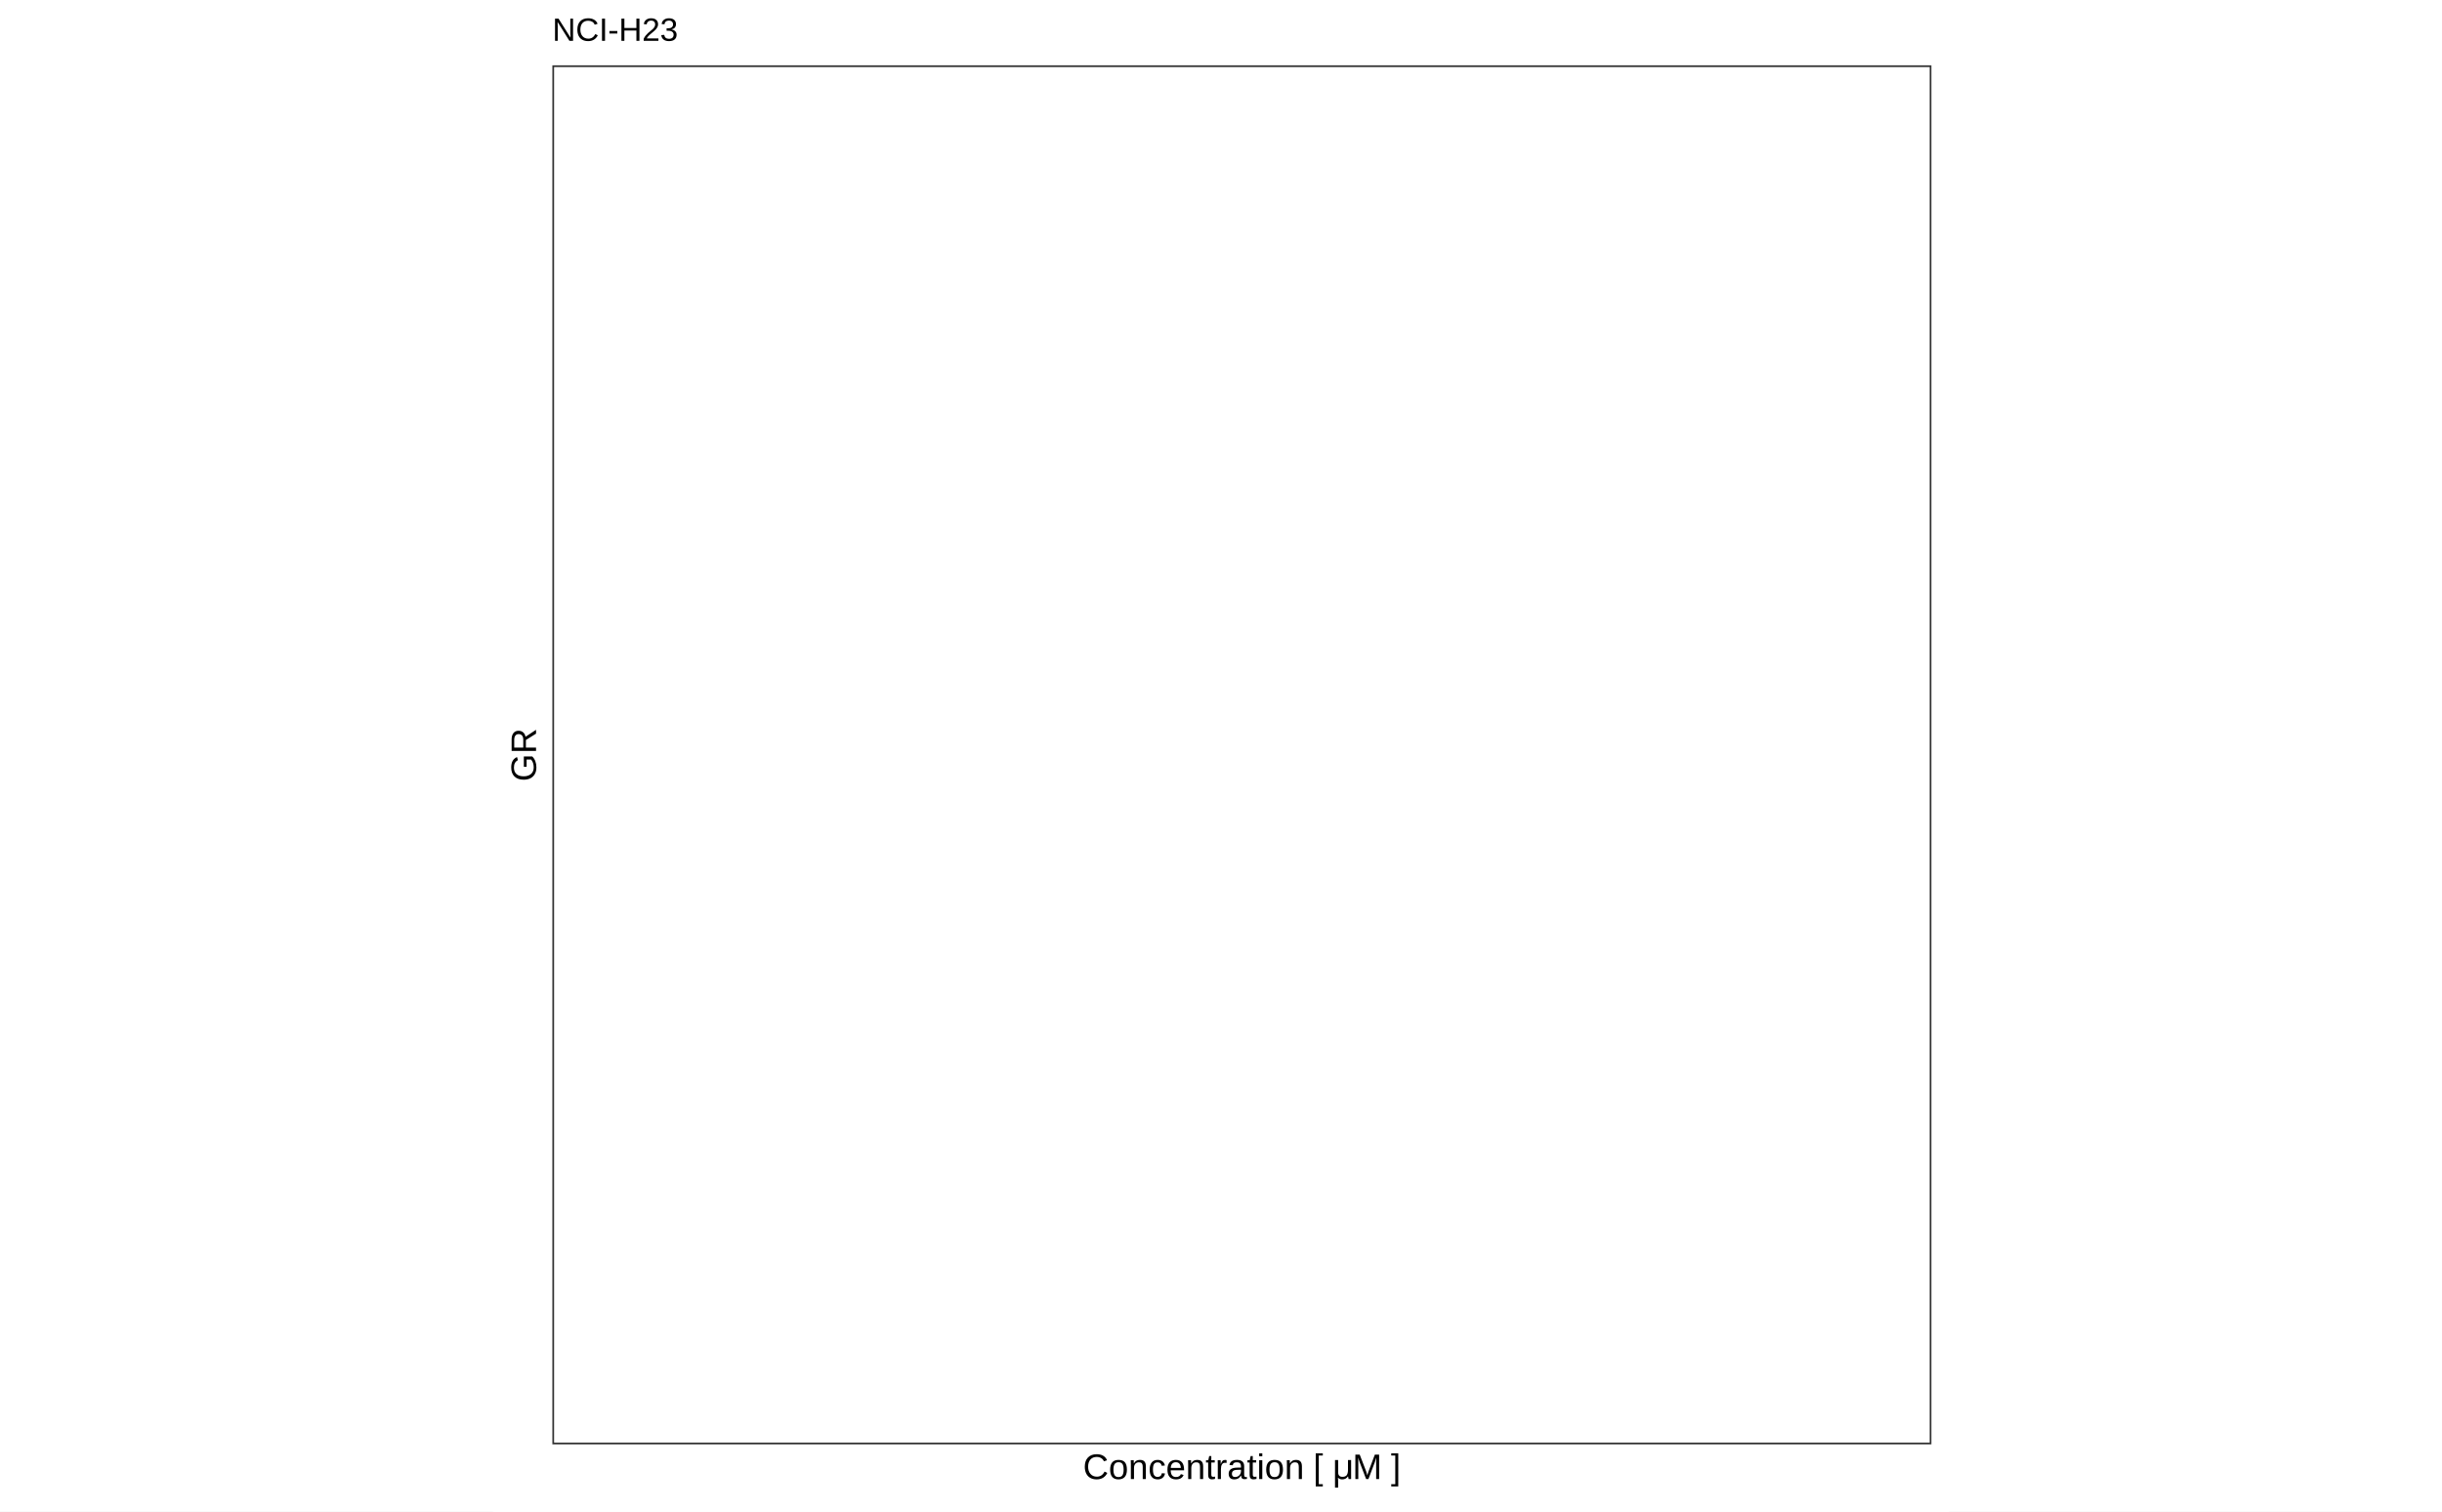
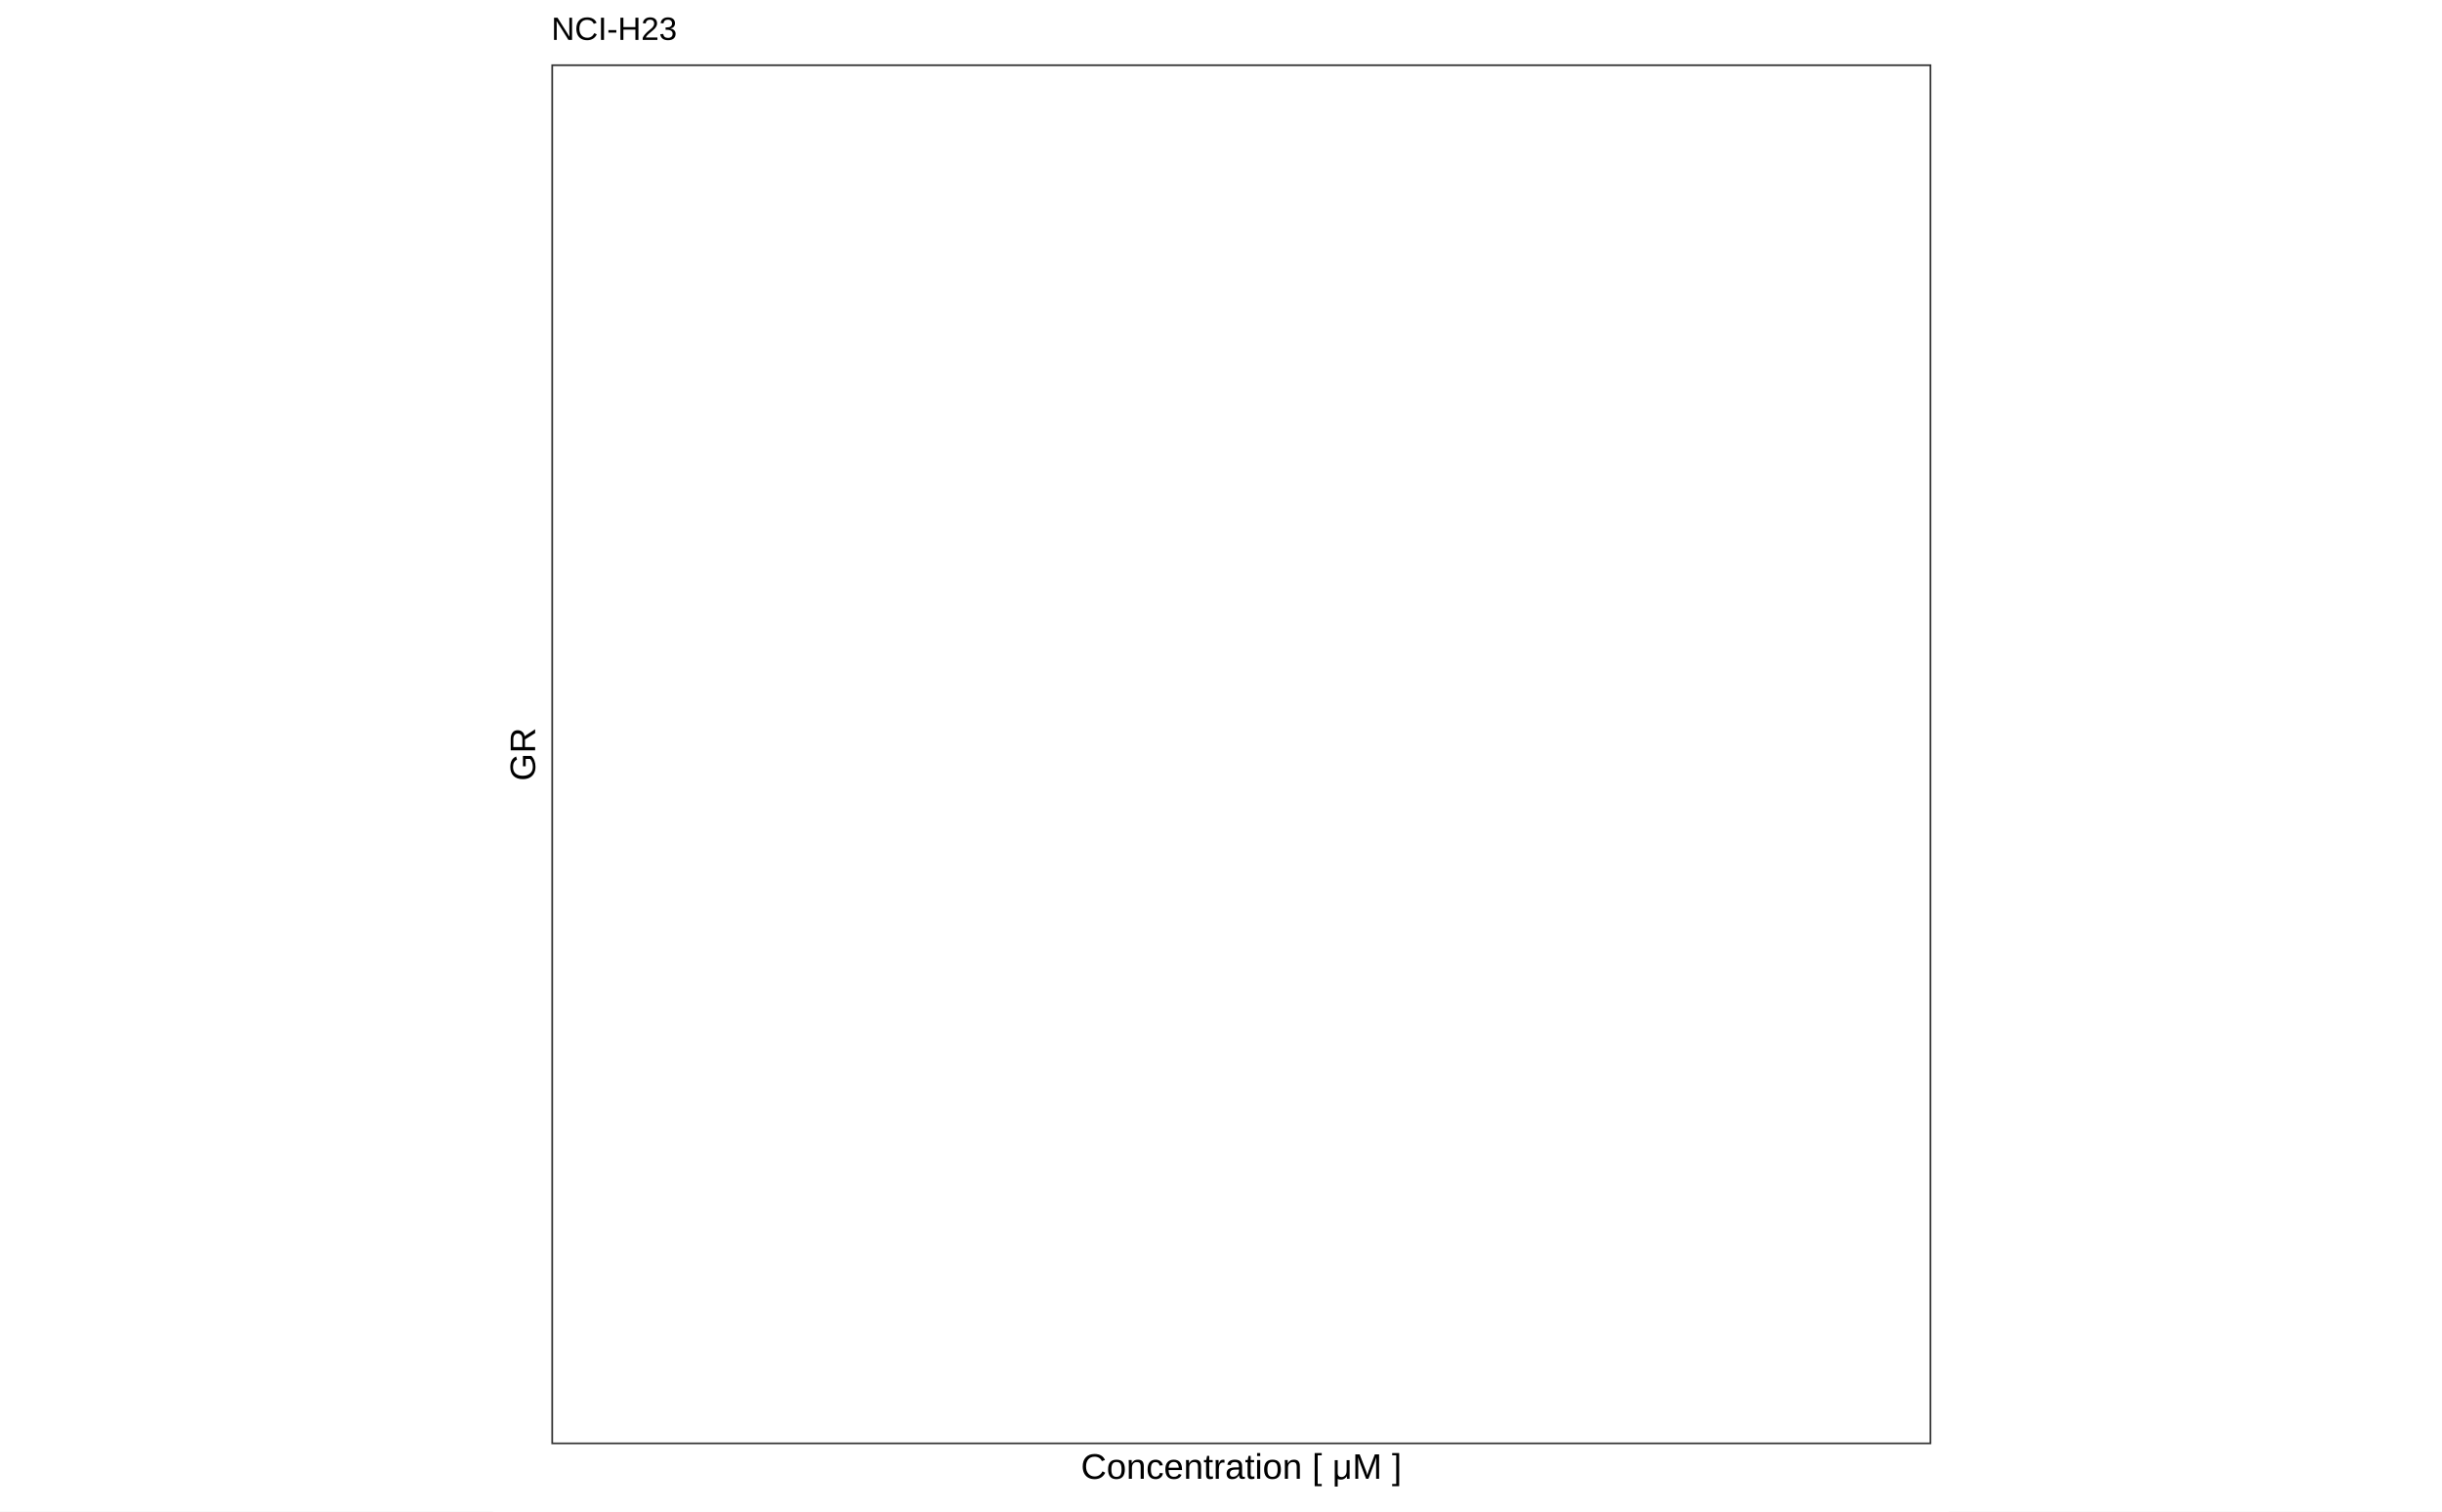
<svg xmlns="http://www.w3.org/2000/svg" width="756.00pt" height="468.00pt" viewBox="0 0 756.00 468.00">
  <g class="svglite">
    <defs>
      <style type="text/css">
    .svglite line, .svglite polyline, .svglite polygon, .svglite path, .svglite rect, .svglite circle {
      fill: none;
      stroke: #000000;
      stroke-linecap: round;
      stroke-linejoin: round;
      stroke-miterlimit: 10.00;
    }
    .svglite text {
      white-space: pre;
    }
    .svglite g.glyphgroup path {
      fill: inherit;
      stroke: none;
    }
  </style>
    </defs>
    <rect width="100%" height="100%" style="stroke: none; fill: #FFFFFF;" />
    <defs>
      <clipPath id="cpMC4wMHw3NTYuMDB8MC4wMHw0NjguMDA=">
        <rect x="0.00" y="0.00" width="756.00" height="468.00" />
      </clipPath>
    </defs>
    <g clip-path="url(#cpMC4wMHw3NTYuMDB8MC4wMHw0NjguMDA=)">
</g>
    <defs>
-       <clipPath id="cpMTUyLjU5fDYwMy40MXwwLjAwfDQ2OC4wMA==">
-         <rect x="152.59" y="0.00" width="450.82" height="468.00" />
+       <clipPath id="cpMTUyLjYyfDYwMy4zOHwwLjAwfDQ2OC4wMA==">
+         <rect x="152.62" y="0.00" width="450.76" height="468.00" />
      </clipPath>
    </defs>
-     <g clip-path="url(#cpMTUyLjU5fDYwMy40MXwwLjAwfDQ2OC4wMA==)">
-       <rect x="152.59" y="-0" width="450.82" height="468.00" style="stroke-width: 1.07; stroke: #FFFFFF; fill: #FFFFFF;" />
+     <g clip-path="url(#cpMTUyLjYyfDYwMy4zOHwwLjAwfDQ2OC4wMA==)">
+       <rect x="152.62" y="-0" width="450.76" height="468.00" style="stroke-width: 1.07; stroke: #FFFFFF; fill: #FFFFFF;" />
    </g>
    <g clip-path="url(#cpMC4wMHw3NTYuMDB8MC4wMHw0NjguMDA=)">
</g>
    <defs>
-       <clipPath id="cpMTcxLjAwfDU5Ny45M3wyMC4yM3w0NDcuMTU=">
-         <rect x="171.00" y="20.23" width="426.93" height="426.93" />
+       <clipPath id="cpMTcwLjY5fDU5Ny45MHwxOS45Mnw0NDcuMTM=">
+         <rect x="170.69" y="19.92" width="427.21" height="427.21" />
      </clipPath>
    </defs>
-     <g clip-path="url(#cpMTcxLjAwfDU5Ny45M3wyMC4yM3w0NDcuMTU=)">
-       <rect x="171.00" y="20.23" width="426.93" height="426.93" style="stroke-width: 1.07; stroke: none; fill: #FFFFFF;" />
-       <rect x="171.00" y="20.23" width="426.93" height="426.93" style="stroke-width: 1.07; stroke: #333333;" />
+     <g clip-path="url(#cpMTcwLjY5fDU5Ny45MHwxOS45Mnw0NDcuMTM=)">
+       <rect x="170.69" y="19.92" width="427.21" height="427.21" style="stroke-width: 1.07; stroke: none; fill: #FFFFFF;" />
+       <rect x="170.69" y="19.92" width="427.21" height="427.21" style="stroke-width: 1.07; stroke: #333333;" />
    </g>
    <g clip-path="url(#cpMC4wMHw3NTYuMDB8MC4wMHw0NjguMDA=)">
-       <text x="335.27" y="457.91" style="font-size: 11.00px; font-family: &quot;Arial&quot;;" textLength="68.53px" lengthAdjust="spacingAndGlyphs">Concentration</text>
-       <text x="403.80" y="457.91" style="font-size: 11.00px; font-family: &quot;Symbol&quot;;" textLength="2.75px" lengthAdjust="spacingAndGlyphs"> </text>
-       <text x="406.55" y="457.91" style="font-size: 11.00px; font-family: &quot;Arial&quot;;" textLength="3.06px" lengthAdjust="spacingAndGlyphs">[</text>
-       <text x="409.61" y="457.91" style="font-size: 11.00px; font-family: &quot;Symbol&quot;;" textLength="2.75px" lengthAdjust="spacingAndGlyphs"> </text>
-       <text x="412.36" y="457.91" style="font-size: 11.00px; font-family: &quot;Symbol&quot;;" textLength="6.34px" lengthAdjust="spacingAndGlyphs">μ</text>
-       <text x="418.69" y="457.91" style="font-size: 11.00px; font-family: &quot;Arial&quot;;" textLength="9.16px" lengthAdjust="spacingAndGlyphs">M</text>
-       <text x="427.86" y="457.91" style="font-size: 11.00px; font-family: &quot;Symbol&quot;;" textLength="2.75px" lengthAdjust="spacingAndGlyphs"> </text>
-       <text x="430.61" y="457.91" style="font-size: 11.00px; font-family: &quot;Arial&quot;;" textLength="3.06px" lengthAdjust="spacingAndGlyphs">]</text>
-       <text transform="translate(165.95,233.69) rotate(-90)" text-anchor="middle" style="font-size: 11.00px; font-family: &quot;Arial&quot;;" textLength="16.50px" lengthAdjust="spacingAndGlyphs">GR</text>
-       <text x="171.00" y="12.64" style="font-size: 10.00px; font-family: &quot;Arial&quot;;" textLength="38.89px" lengthAdjust="spacingAndGlyphs">NCI-H23</text>
+       <text x="334.63" y="457.84" style="font-size: 11.00px; font-family: &quot;Liberation Sans&quot;;" textLength="68.53px" lengthAdjust="spacingAndGlyphs">Concentration</text>
+       <text x="403.16" y="457.84" style="font-size: 11.00px; font-family: &quot;Nimbus Sans&quot;;" textLength="3.06px" lengthAdjust="spacingAndGlyphs"> </text>
+       <text x="406.22" y="457.84" style="font-size: 11.00px; font-family: &quot;Liberation Sans&quot;;" textLength="3.06px" lengthAdjust="spacingAndGlyphs">[</text>
+       <text x="409.28" y="457.84" style="font-size: 11.00px; font-family: &quot;Nimbus Sans&quot;;" textLength="3.06px" lengthAdjust="spacingAndGlyphs"> </text>
+       <text x="412.34" y="457.84" style="font-size: 11.00px; font-family: &quot;Nimbus Sans&quot;;" textLength="6.34px" lengthAdjust="spacingAndGlyphs">μ</text>
+       <text x="418.68" y="457.84" style="font-size: 11.00px; font-family: &quot;Liberation Sans&quot;;" textLength="9.16px" lengthAdjust="spacingAndGlyphs">M</text>
+       <text x="427.84" y="457.84" style="font-size: 11.00px; font-family: &quot;Nimbus Sans&quot;;" textLength="3.06px" lengthAdjust="spacingAndGlyphs"> </text>
+       <text x="430.90" y="457.84" style="font-size: 11.00px; font-family: &quot;Liberation Sans&quot;;" textLength="3.06px" lengthAdjust="spacingAndGlyphs">]</text>
+       <text transform="translate(165.67,233.52) rotate(-90)" text-anchor="middle" style="font-size: 11.00px; font-family: &quot;Liberation Sans&quot;;" textLength="16.50px" lengthAdjust="spacingAndGlyphs">GR</text>
+       <text x="170.69" y="12.36" style="font-size: 10.00px; font-family: &quot;Liberation Sans&quot;;" textLength="38.89px" lengthAdjust="spacingAndGlyphs">NCI-H23</text>
    </g>
  </g>
</svg>
